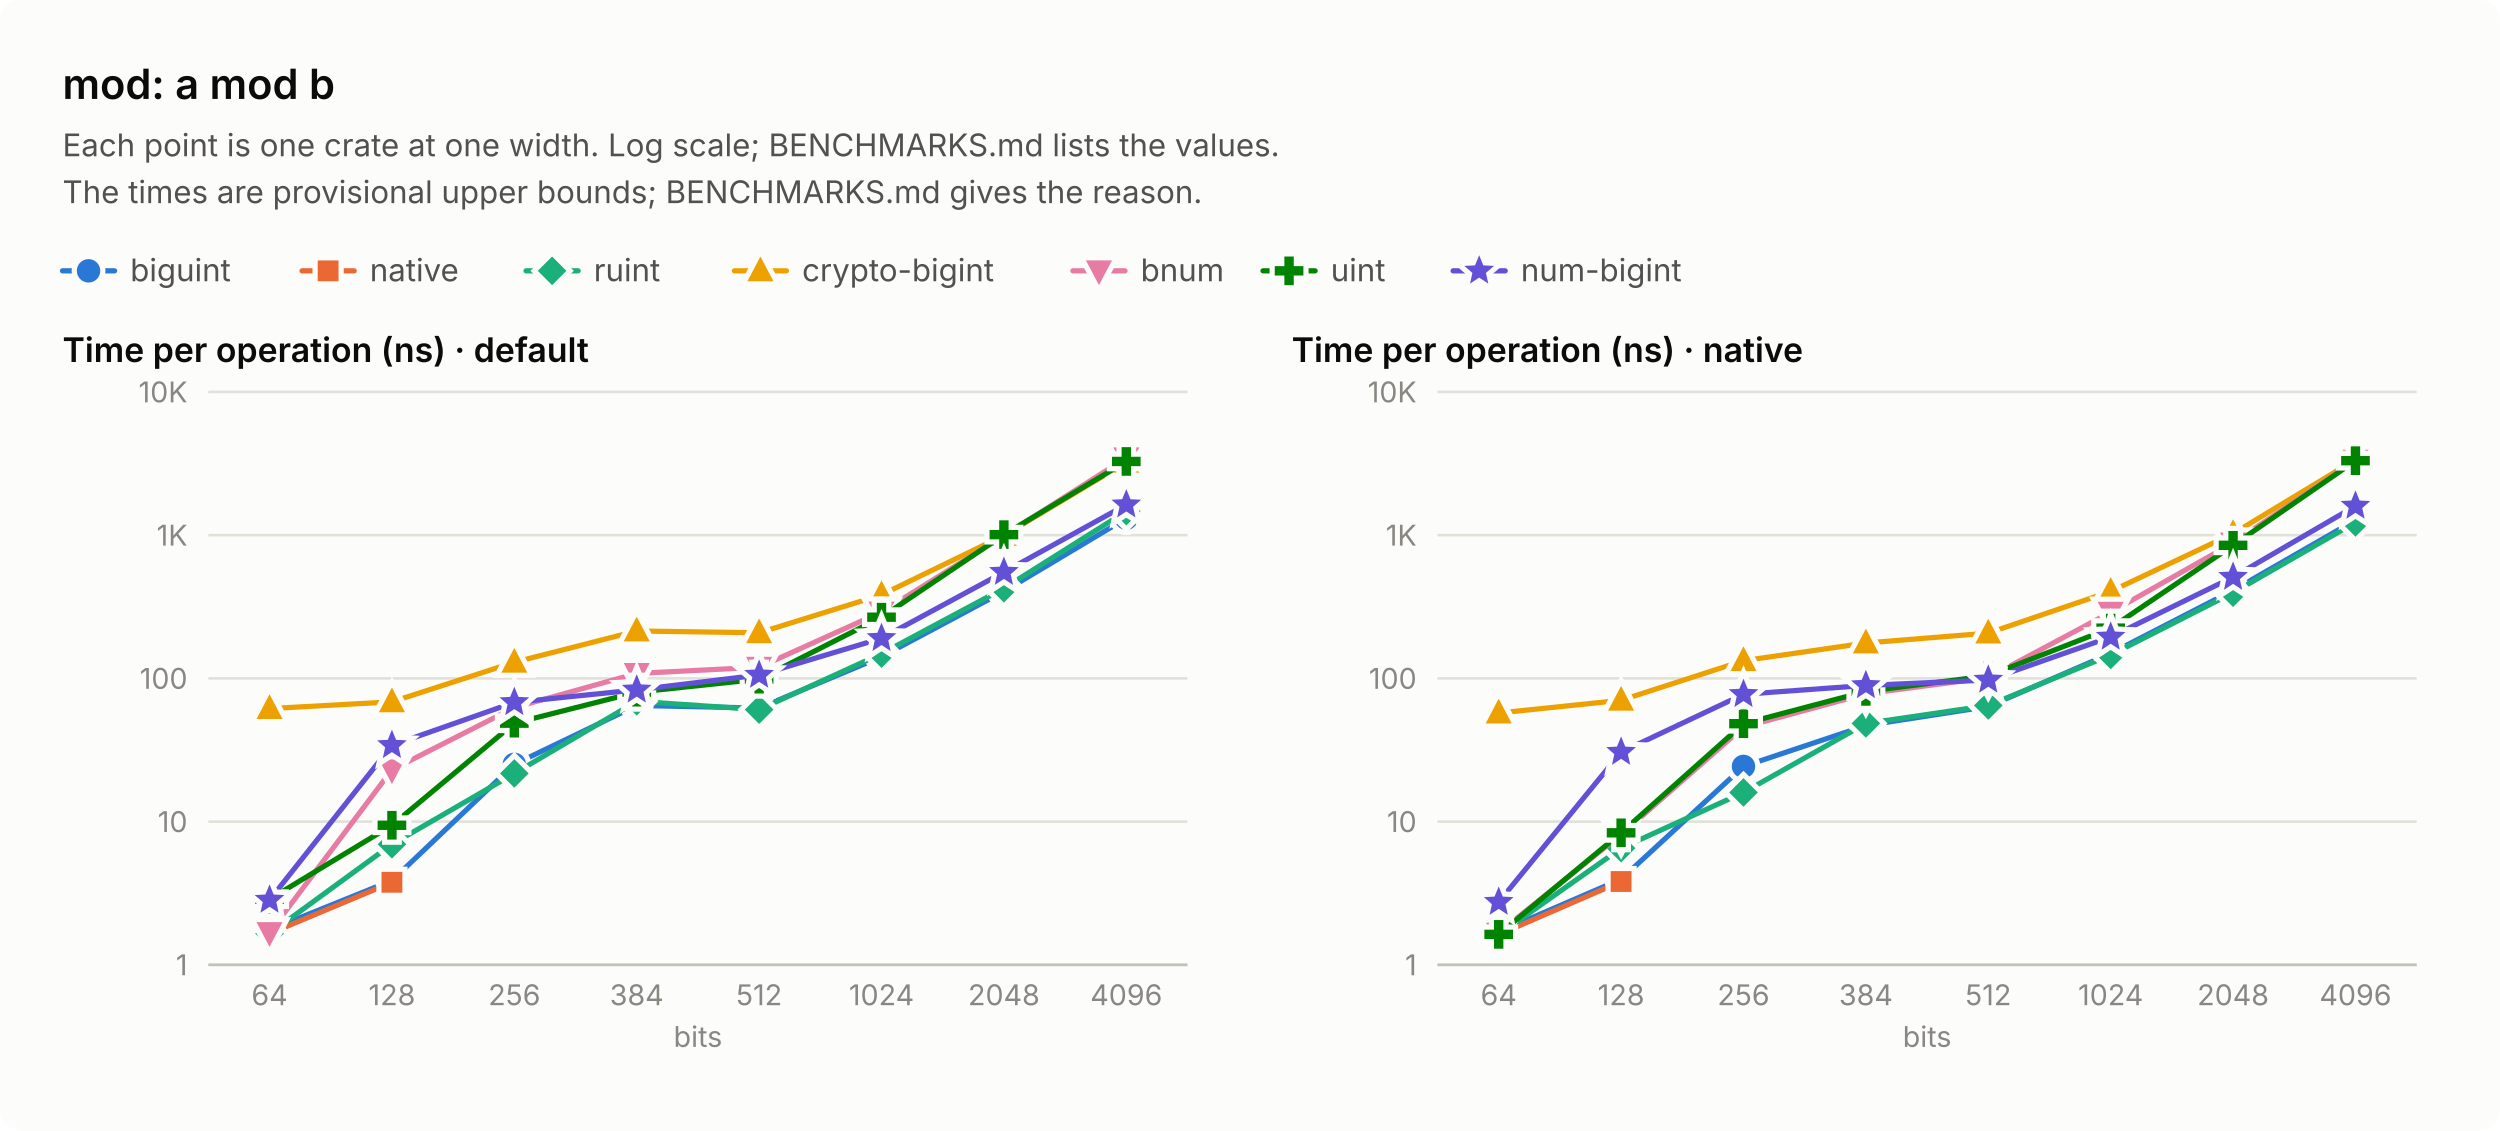
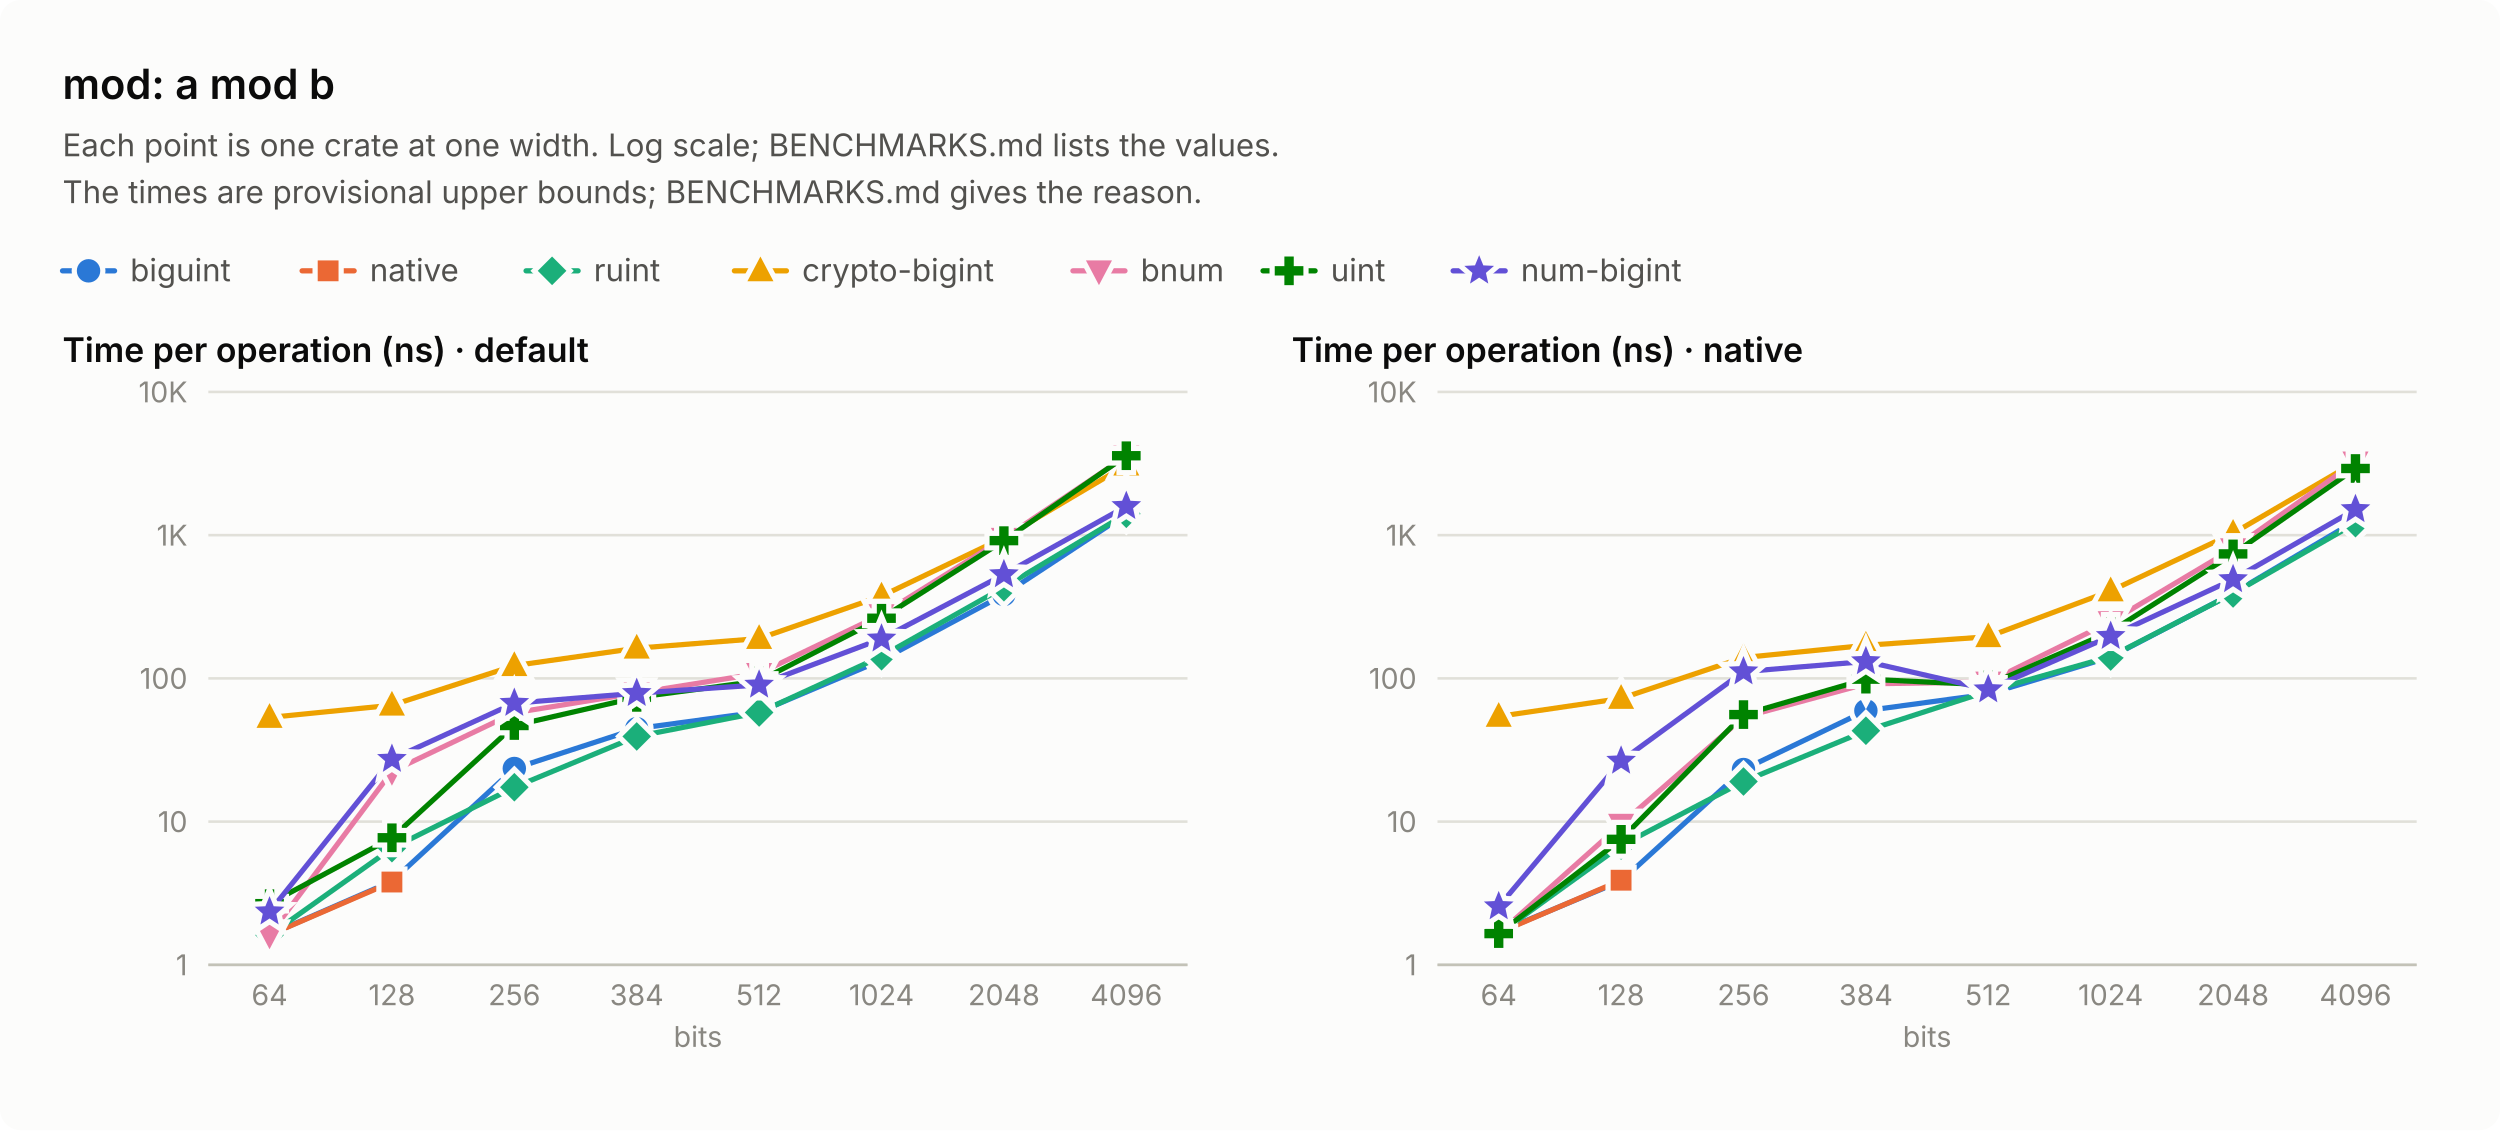
<svg xmlns="http://www.w3.org/2000/svg" width="960" height="434" viewBox="0 0 960 434" role="img" aria-labelledby="title description">
  <style>.grid,.axis{stroke-width:1}.title{font:600 16px system-ui, -apple-system, "Segoe UI", sans-serif}.subtitle,.legend{font:12px system-ui, -apple-system, "Segoe UI", sans-serif}.panel{font:600 13px system-ui, -apple-system, "Segoe UI", sans-serif}.tick{font:11px system-ui, -apple-system, "Segoe UI", sans-serif;font-variant-numeric:tabular-nums}.line{fill:none;stroke-width:2;stroke-linejoin:round;stroke-linecap:round}.marker{stroke-width:4;paint-order:stroke}.surface{fill:#fcfcfb}.grid{stroke:#e1e0d9}.axis{stroke:#c3c2b7}.title,.panel{fill:#0b0b0b}.subtitle,.legend{fill:#52514e}.tick{fill:#898781}.marker{stroke:#fcfcfb}.c0 .line{stroke:#2a78d6}.c0 .marker{fill:#2a78d6}.c1 .line{stroke:#eb6834}.c1 .marker{fill:#eb6834}.c2 .line{stroke:#1baf7a}.c2 .marker{fill:#1baf7a}.c3 .line{stroke:#eda100}.c3 .marker{fill:#eda100}.c4 .line{stroke:#e87ba4}.c4 .marker{fill:#e87ba4}.c5 .line{stroke:#008300}.c5 .marker{fill:#008300}.c6 .line{stroke:#6250d6}.c6 .marker{fill:#6250d6}@media (prefers-color-scheme: dark){.surface{fill:#1a1a19}.grid{stroke:#2c2c2a}.axis{stroke:#383835}.title,.panel{fill:#f0efec}.subtitle,.legend{fill:#c3c2b7}.tick{fill:#898781}.marker{stroke:#1a1a19}.c0 .line{stroke:#3987e5}.c0 .marker{fill:#3987e5}.c1 .line{stroke:#d95926}.c1 .marker{fill:#d95926}.c2 .line{stroke:#199e70}.c2 .marker{fill:#199e70}.c3 .line{stroke:#c98500}.c3 .marker{fill:#c98500}.c4 .line{stroke:#d55181}.c4 .marker{fill:#d55181}.c5 .line{stroke:#008300}.c5 .marker{fill:#008300}.c6 .line{stroke:#9085e9}.c6 .marker{fill:#9085e9}}</style>
  <rect class="surface" width="960" height="434" rx="8" />
  <text class="title" x="24" y="38">mod: a mod b</text>
  <text class="subtitle" x="24" y="60">Each point is one crate at one width. Log scale; BENCHMARKS.md lists the values.</text>
  <text class="subtitle" x="24" y="78">The times are provisional upper bounds; BENCHMARKS.md gives the reason.</text>
  <g class="c0">
    <path class="line" d="M24,104h20" />
    <path class="marker" transform="translate(34,104)" d="M0,-4.5A4.5,4.5 0 1 1 0,4.5A4.5,4.5 0 1 1 0,-4.5Z" />
  </g>
  <text class="legend" x="50" y="108">biguint</text>
  <g class="c1">
    <path class="line" d="M116,104h20" />
    <path class="marker" transform="translate(126,104)" d="M-4,-4H4V4H-4Z" />
  </g>
  <text class="legend" x="142" y="108">native</text>
  <g class="c2">
    <path class="line" d="M202,104h20" />
    <path class="marker" transform="translate(212,104)" d="M0,-5.5L5.5,0L0,5.5L-5.5,0Z" />
  </g>
  <text class="legend" x="228" y="108">ruint</text>
  <g class="c3">
    <path class="line" d="M282,104h20" />
    <path class="marker" transform="translate(292,104)" d="M0,-5.5L5,4H-5Z" />
  </g>
  <text class="legend" x="308" y="108">crypto-bigint</text>
  <g class="c4">
    <path class="line" d="M412,104h20" />
    <path class="marker" transform="translate(422,104)" d="M0,5.5L5,-4H-5Z" />
  </g>
  <text class="legend" x="438" y="108">bnum</text>
  <g class="c5">
    <path class="line" d="M485,104h20" />
    <path class="marker" transform="translate(495,104)" d="M-1.8,-5.5H1.8V-1.8H5.5V1.8H1.8V5.5H-1.8V1.8H-5.5V-1.8H-1.8Z" />
  </g>
  <text class="legend" x="511" y="108">uint</text>
  <g class="c6">
    <path class="line" d="M558,104h20" />
    <path class="marker" transform="translate(568,104)" d="M0,-6L1.6,-2.1L5.7,-1.9L2.6,0.8L3.5,4.9L0,2.6L-3.5,4.9L-2.6,0.8L-5.7,-1.9L-1.6,-2.1Z" />
  </g>
  <text class="legend" x="584" y="108">num-bigint</text>
  <text class="panel" x="24" y="139">Time per operation (ns) · default</text>
  <path class="grid" d="M80,370.5H456" />
  <text class="tick" x="72" y="374.5" text-anchor="end">1</text>
  <path class="grid" d="M80,315.5H456" />
  <text class="tick" x="72" y="319.5" text-anchor="end">10</text>
  <path class="grid" d="M80,260.5H456" />
  <text class="tick" x="72" y="264.5" text-anchor="end">100</text>
  <path class="grid" d="M80,205.5H456" />
  <text class="tick" x="72" y="209.5" text-anchor="end">1K</text>
  <path class="grid" d="M80,150.5H456" />
  <text class="tick" x="72" y="154.5" text-anchor="end">10K</text>
  <path class="axis" d="M80,370.5H456" />
  <text class="tick" x="103.5" y="386" text-anchor="middle">64</text>
  <text class="tick" x="150.5" y="386" text-anchor="middle">128</text>
  <text class="tick" x="197.5" y="386" text-anchor="middle">256</text>
  <text class="tick" x="244.5" y="386" text-anchor="middle">384</text>
  <text class="tick" x="291.5" y="386" text-anchor="middle">512</text>
  <text class="tick" x="338.5" y="386" text-anchor="middle">1024</text>
  <text class="tick" x="385.5" y="386" text-anchor="middle">2048</text>
  <text class="tick" x="432.5" y="386" text-anchor="middle">4096</text>
  <text class="tick" x="268.0" y="402" text-anchor="middle">bits</text>
  <g class="c0">
-     <path class="line" d="M103.5,357.1L150.5,338.1L197.5,293.5L244.5,270.9L291.5,271.9L338.5,252.2L385.5,227.1L432.5,199.0" />
-     <path class="marker" transform="translate(103.5,357.1)" d="M0,-4.5A4.5,4.5 0 1 1 0,4.5A4.5,4.5 0 1 1 0,-4.5Z" />
-     <path class="marker" transform="translate(150.5,338.1)" d="M0,-4.5A4.5,4.5 0 1 1 0,4.5A4.5,4.5 0 1 1 0,-4.5Z" />
-     <path class="marker" transform="translate(197.5,293.5)" d="M0,-4.5A4.5,4.5 0 1 1 0,4.5A4.5,4.5 0 1 1 0,-4.5Z" />
-     <path class="marker" transform="translate(244.5,270.9)" d="M0,-4.5A4.5,4.5 0 1 1 0,4.5A4.5,4.5 0 1 1 0,-4.5Z" />
-     <path class="marker" transform="translate(291.5,271.9)" d="M0,-4.5A4.5,4.5 0 1 1 0,4.5A4.5,4.5 0 1 1 0,-4.5Z" />
-     <path class="marker" transform="translate(338.5,252.2)" d="M0,-4.5A4.5,4.5 0 1 1 0,4.5A4.5,4.5 0 1 1 0,-4.5Z" />
-     <path class="marker" transform="translate(385.5,227.1)" d="M0,-4.5A4.5,4.5 0 1 1 0,4.5A4.5,4.5 0 1 1 0,-4.5Z" />
-     <path class="marker" transform="translate(432.5,199.0)" d="M0,-4.5A4.5,4.5 0 1 1 0,4.5A4.5,4.5 0 1 1 0,-4.5Z" />
+     <path class="line" d="M103.5,358.9L150.5,338.4L197.5,295.1L244.5,279.8L291.5,273.4L338.5,253.5L385.5,228.3L432.5,197.4" />
+     <path class="marker" transform="translate(103.5,358.9)" d="M0,-4.5A4.5,4.5 0 1 1 0,4.5A4.5,4.5 0 1 1 0,-4.5Z" />
+     <path class="marker" transform="translate(150.5,338.4)" d="M0,-4.5A4.5,4.5 0 1 1 0,4.5A4.5,4.5 0 1 1 0,-4.5Z" />
+     <path class="marker" transform="translate(197.5,295.1)" d="M0,-4.5A4.5,4.5 0 1 1 0,4.5A4.5,4.5 0 1 1 0,-4.5Z" />
+     <path class="marker" transform="translate(244.5,279.8)" d="M0,-4.5A4.5,4.5 0 1 1 0,4.5A4.5,4.5 0 1 1 0,-4.5Z" />
+     <path class="marker" transform="translate(291.5,273.4)" d="M0,-4.5A4.5,4.5 0 1 1 0,4.5A4.5,4.5 0 1 1 0,-4.5Z" />
+     <path class="marker" transform="translate(338.5,253.5)" d="M0,-4.5A4.5,4.5 0 1 1 0,4.5A4.5,4.5 0 1 1 0,-4.5Z" />
+     <path class="marker" transform="translate(385.5,228.3)" d="M0,-4.5A4.5,4.5 0 1 1 0,4.5A4.5,4.5 0 1 1 0,-4.5Z" />
+     <path class="marker" transform="translate(432.5,197.4)" d="M0,-4.5A4.5,4.5 0 1 1 0,4.5A4.5,4.5 0 1 1 0,-4.5Z" />
  </g>
  <g class="c1">
-     <path class="line" d="M103.5,358.5L150.5,338.8" />
-     <path class="marker" transform="translate(103.5,358.5)" d="M-4,-4H4V4H-4Z" />
-     <path class="marker" transform="translate(150.5,338.8)" d="M-4,-4H4V4H-4Z" />
+     <path class="line" d="M103.5,359.0L150.5,338.7" />
+     <path class="marker" transform="translate(103.5,359.0)" d="M-4,-4H4V4H-4Z" />
+     <path class="marker" transform="translate(150.5,338.7)" d="M-4,-4H4V4H-4Z" />
  </g>
  <g class="c2">
-     <path class="line" d="M103.5,358.5L150.5,324.2L197.5,297.0L244.5,269.3L291.5,272.5L338.5,251.0L385.5,225.9L432.5,196.3" />
-     <path class="marker" transform="translate(103.5,358.5)" d="M0,-5.5L5.5,0L0,5.5L-5.5,0Z" />
-     <path class="marker" transform="translate(150.5,324.2)" d="M0,-5.5L5.5,0L0,5.5L-5.5,0Z" />
-     <path class="marker" transform="translate(197.5,297.0)" d="M0,-5.5L5.5,0L0,5.5L-5.5,0Z" />
-     <path class="marker" transform="translate(244.5,269.3)" d="M0,-5.5L5.5,0L0,5.5L-5.5,0Z" />
-     <path class="marker" transform="translate(291.5,272.5)" d="M0,-5.5L5.5,0L0,5.5L-5.5,0Z" />
-     <path class="marker" transform="translate(338.5,251.0)" d="M0,-5.5L5.5,0L0,5.5L-5.5,0Z" />
-     <path class="marker" transform="translate(385.5,225.9)" d="M0,-5.5L5.5,0L0,5.5L-5.5,0Z" />
-     <path class="marker" transform="translate(432.5,196.3)" d="M0,-5.5L5.5,0L0,5.5L-5.5,0Z" />
+     <path class="line" d="M103.5,359.1L150.5,325.7L197.5,302.3L244.5,282.8L291.5,273.6L338.5,252.0L385.5,225.5L432.5,197.3" />
+     <path class="marker" transform="translate(103.5,359.1)" d="M0,-5.5L5.5,0L0,5.5L-5.5,0Z" />
+     <path class="marker" transform="translate(150.5,325.7)" d="M0,-5.5L5.5,0L0,5.5L-5.5,0Z" />
+     <path class="marker" transform="translate(197.5,302.3)" d="M0,-5.5L5.5,0L0,5.5L-5.5,0Z" />
+     <path class="marker" transform="translate(244.5,282.8)" d="M0,-5.5L5.5,0L0,5.5L-5.5,0Z" />
+     <path class="marker" transform="translate(291.5,273.6)" d="M0,-5.5L5.5,0L0,5.5L-5.5,0Z" />
+     <path class="marker" transform="translate(338.5,252.0)" d="M0,-5.5L5.5,0L0,5.5L-5.5,0Z" />
+     <path class="marker" transform="translate(385.5,225.5)" d="M0,-5.5L5.5,0L0,5.5L-5.5,0Z" />
+     <path class="marker" transform="translate(432.5,197.3)" d="M0,-5.5L5.5,0L0,5.5L-5.5,0Z" />
  </g>
  <g class="c3">
-     <path class="line" d="M103.5,272.1L150.5,269.5L197.5,254.3L244.5,242.3L291.5,243.0L338.5,228.4L385.5,205.6L432.5,177.5" />
-     <path class="marker" transform="translate(103.5,272.1)" d="M0,-5.5L5,4H-5Z" />
-     <path class="marker" transform="translate(150.5,269.5)" d="M0,-5.5L5,4H-5Z" />
-     <path class="marker" transform="translate(197.5,254.3)" d="M0,-5.5L5,4H-5Z" />
-     <path class="marker" transform="translate(244.5,242.3)" d="M0,-5.5L5,4H-5Z" />
-     <path class="marker" transform="translate(291.5,243.0)" d="M0,-5.5L5,4H-5Z" />
-     <path class="marker" transform="translate(338.5,228.4)" d="M0,-5.5L5,4H-5Z" />
-     <path class="marker" transform="translate(385.5,205.6)" d="M0,-5.5L5,4H-5Z" />
-     <path class="marker" transform="translate(432.5,177.5)" d="M0,-5.5L5,4H-5Z" />
+     <path class="line" d="M103.5,275.5L150.5,270.8L197.5,255.6L244.5,248.9L291.5,245.2L338.5,228.9L385.5,206.4L432.5,178.6" />
+     <path class="marker" transform="translate(103.5,275.5)" d="M0,-5.5L5,4H-5Z" />
+     <path class="marker" transform="translate(150.5,270.8)" d="M0,-5.5L5,4H-5Z" />
+     <path class="marker" transform="translate(197.5,255.6)" d="M0,-5.5L5,4H-5Z" />
+     <path class="marker" transform="translate(244.5,248.9)" d="M0,-5.5L5,4H-5Z" />
+     <path class="marker" transform="translate(291.5,245.2)" d="M0,-5.5L5,4H-5Z" />
+     <path class="marker" transform="translate(338.5,228.9)" d="M0,-5.5L5,4H-5Z" />
+     <path class="marker" transform="translate(385.5,206.4)" d="M0,-5.5L5,4H-5Z" />
+     <path class="marker" transform="translate(432.5,178.6)" d="M0,-5.5L5,4H-5Z" />
  </g>
  <g class="c4">
-     <path class="line" d="M103.5,358.1L150.5,295.6L197.5,271.7L244.5,258.6L291.5,256.2L338.5,235.0L385.5,205.7L432.5,175.8" />
-     <path class="marker" transform="translate(103.5,358.1)" d="M0,5.5L5,-4H-5Z" />
-     <path class="marker" transform="translate(150.5,295.6)" d="M0,5.5L5,-4H-5Z" />
-     <path class="marker" transform="translate(197.5,271.7)" d="M0,5.5L5,-4H-5Z" />
-     <path class="marker" transform="translate(244.5,258.6)" d="M0,5.5L5,-4H-5Z" />
-     <path class="marker" transform="translate(291.5,256.2)" d="M0,5.5L5,-4H-5Z" />
-     <path class="marker" transform="translate(338.5,235.0)" d="M0,5.5L5,-4H-5Z" />
-     <path class="marker" transform="translate(385.5,205.7)" d="M0,5.5L5,-4H-5Z" />
-     <path class="marker" transform="translate(432.5,175.8)" d="M0,5.5L5,-4H-5Z" />
+     <path class="line" d="M103.5,359.0L150.5,296.2L197.5,273.7L244.5,266.1L291.5,258.6L338.5,236.0L385.5,206.7L432.5,175.1" />
+     <path class="marker" transform="translate(103.5,359.0)" d="M0,5.5L5,-4H-5Z" />
+     <path class="marker" transform="translate(150.5,296.2)" d="M0,5.5L5,-4H-5Z" />
+     <path class="marker" transform="translate(197.5,273.7)" d="M0,5.5L5,-4H-5Z" />
+     <path class="marker" transform="translate(244.5,266.1)" d="M0,5.5L5,-4H-5Z" />
+     <path class="marker" transform="translate(291.5,258.6)" d="M0,5.5L5,-4H-5Z" />
+     <path class="marker" transform="translate(338.5,236.0)" d="M0,5.5L5,-4H-5Z" />
+     <path class="marker" transform="translate(385.5,206.7)" d="M0,5.5L5,-4H-5Z" />
+     <path class="marker" transform="translate(432.5,175.1)" d="M0,5.5L5,-4H-5Z" />
  </g>
  <g class="c5">
-     <path class="line" d="M103.5,345.3L150.5,316.9L197.5,277.7L244.5,265.8L291.5,260.8L338.5,237.0L385.5,205.3L432.5,177.2" />
-     <path class="marker" transform="translate(103.5,345.3)" d="M-1.8,-5.5H1.8V-1.8H5.5V1.8H1.8V5.5H-1.8V1.8H-5.5V-1.8H-1.8Z" />
-     <path class="marker" transform="translate(150.5,316.9)" d="M-1.8,-5.5H1.8V-1.8H5.5V1.8H1.8V5.5H-1.8V1.8H-5.5V-1.8H-1.8Z" />
-     <path class="marker" transform="translate(197.5,277.7)" d="M-1.8,-5.5H1.8V-1.8H5.5V1.8H1.8V5.5H-1.8V1.8H-5.5V-1.8H-1.8Z" />
-     <path class="marker" transform="translate(244.5,265.8)" d="M-1.8,-5.5H1.8V-1.8H5.5V1.8H1.8V5.5H-1.8V1.8H-5.5V-1.8H-1.8Z" />
-     <path class="marker" transform="translate(291.5,260.8)" d="M-1.8,-5.5H1.8V-1.8H5.5V1.8H1.8V5.5H-1.8V1.8H-5.5V-1.8H-1.8Z" />
-     <path class="marker" transform="translate(338.5,237.0)" d="M-1.8,-5.5H1.8V-1.8H5.5V1.8H1.8V5.5H-1.8V1.8H-5.5V-1.8H-1.8Z" />
-     <path class="marker" transform="translate(385.5,205.3)" d="M-1.8,-5.5H1.8V-1.8H5.5V1.8H1.8V5.5H-1.8V1.8H-5.5V-1.8H-1.8Z" />
-     <path class="marker" transform="translate(432.5,177.2)" d="M-1.8,-5.5H1.8V-1.8H5.5V1.8H1.8V5.5H-1.8V1.8H-5.5V-1.8H-1.8Z" />
+     <path class="line" d="M103.5,347.0L150.5,321.7L197.5,278.6L244.5,267.8L291.5,261.5L338.5,237.4L385.5,207.6L432.5,175.0" />
+     <path class="marker" transform="translate(103.5,347.0)" d="M-1.8,-5.5H1.8V-1.8H5.5V1.8H1.8V5.5H-1.8V1.8H-5.5V-1.8H-1.8Z" />
+     <path class="marker" transform="translate(150.5,321.7)" d="M-1.8,-5.5H1.8V-1.8H5.5V1.8H1.8V5.5H-1.8V1.8H-5.5V-1.8H-1.8Z" />
+     <path class="marker" transform="translate(197.5,278.6)" d="M-1.8,-5.5H1.8V-1.8H5.5V1.8H1.8V5.5H-1.8V1.8H-5.5V-1.8H-1.8Z" />
+     <path class="marker" transform="translate(244.5,267.8)" d="M-1.8,-5.5H1.8V-1.8H5.5V1.8H1.8V5.5H-1.8V1.8H-5.5V-1.8H-1.8Z" />
+     <path class="marker" transform="translate(291.5,261.5)" d="M-1.8,-5.5H1.8V-1.8H5.5V1.8H1.8V5.5H-1.8V1.8H-5.5V-1.8H-1.8Z" />
+     <path class="marker" transform="translate(338.5,237.4)" d="M-1.8,-5.5H1.8V-1.8H5.5V1.8H1.8V5.5H-1.8V1.8H-5.5V-1.8H-1.8Z" />
+     <path class="marker" transform="translate(385.5,207.6)" d="M-1.8,-5.5H1.8V-1.8H5.5V1.8H1.8V5.5H-1.8V1.8H-5.5V-1.8H-1.8Z" />
+     <path class="marker" transform="translate(432.5,175.0)" d="M-1.8,-5.5H1.8V-1.8H5.5V1.8H1.8V5.5H-1.8V1.8H-5.5V-1.8H-1.8Z" />
  </g>
  <g class="c6">
-     <path class="line" d="M103.5,345.6L150.5,286.2L197.5,269.7L244.5,264.9L291.5,259.2L338.5,245.1L385.5,219.7L432.5,193.8" />
-     <path class="marker" transform="translate(103.5,345.6)" d="M0,-6L1.6,-2.1L5.7,-1.9L2.6,0.8L3.5,4.9L0,2.6L-3.5,4.9L-2.6,0.8L-5.7,-1.9L-1.6,-2.1Z" />
-     <path class="marker" transform="translate(150.5,286.2)" d="M0,-6L1.6,-2.1L5.7,-1.9L2.6,0.8L3.5,4.9L0,2.6L-3.5,4.9L-2.6,0.8L-5.7,-1.9L-1.6,-2.1Z" />
-     <path class="marker" transform="translate(197.5,269.7)" d="M0,-6L1.6,-2.1L5.7,-1.9L2.6,0.8L3.5,4.9L0,2.6L-3.5,4.9L-2.6,0.8L-5.7,-1.9L-1.6,-2.1Z" />
-     <path class="marker" transform="translate(244.5,264.9)" d="M0,-6L1.6,-2.1L5.7,-1.9L2.6,0.8L3.5,4.9L0,2.6L-3.5,4.9L-2.6,0.8L-5.7,-1.9L-1.6,-2.1Z" />
-     <path class="marker" transform="translate(291.5,259.2)" d="M0,-6L1.6,-2.1L5.7,-1.9L2.6,0.8L3.5,4.9L0,2.6L-3.5,4.9L-2.6,0.8L-5.7,-1.9L-1.6,-2.1Z" />
-     <path class="marker" transform="translate(338.5,245.1)" d="M0,-6L1.6,-2.1L5.7,-1.9L2.6,0.8L3.5,4.9L0,2.6L-3.5,4.9L-2.6,0.8L-5.7,-1.9L-1.6,-2.1Z" />
-     <path class="marker" transform="translate(385.5,219.7)" d="M0,-6L1.6,-2.1L5.7,-1.9L2.6,0.8L3.5,4.9L0,2.6L-3.5,4.9L-2.6,0.8L-5.7,-1.9L-1.6,-2.1Z" />
-     <path class="marker" transform="translate(432.5,193.8)" d="M0,-6L1.6,-2.1L5.7,-1.9L2.6,0.8L3.5,4.9L0,2.6L-3.5,4.9L-2.6,0.8L-5.7,-1.9L-1.6,-2.1Z" />
+     <path class="line" d="M103.5,350.1L150.5,291.5L197.5,270.0L244.5,266.2L291.5,263.0L338.5,245.3L385.5,220.6L432.5,194.4" />
+     <path class="marker" transform="translate(103.5,350.1)" d="M0,-6L1.6,-2.1L5.7,-1.9L2.6,0.8L3.5,4.9L0,2.6L-3.5,4.9L-2.6,0.8L-5.7,-1.9L-1.6,-2.1Z" />
+     <path class="marker" transform="translate(150.5,291.5)" d="M0,-6L1.6,-2.1L5.7,-1.9L2.6,0.8L3.5,4.9L0,2.6L-3.5,4.9L-2.6,0.8L-5.7,-1.9L-1.6,-2.1Z" />
+     <path class="marker" transform="translate(197.5,270.0)" d="M0,-6L1.6,-2.1L5.7,-1.9L2.6,0.8L3.5,4.9L0,2.6L-3.5,4.9L-2.6,0.8L-5.7,-1.9L-1.6,-2.1Z" />
+     <path class="marker" transform="translate(244.5,266.2)" d="M0,-6L1.6,-2.1L5.7,-1.9L2.6,0.8L3.5,4.9L0,2.6L-3.5,4.9L-2.6,0.8L-5.7,-1.9L-1.6,-2.1Z" />
+     <path class="marker" transform="translate(291.5,263.0)" d="M0,-6L1.6,-2.1L5.7,-1.9L2.6,0.8L3.5,4.9L0,2.6L-3.5,4.9L-2.6,0.8L-5.7,-1.9L-1.6,-2.1Z" />
+     <path class="marker" transform="translate(338.5,245.3)" d="M0,-6L1.6,-2.1L5.7,-1.9L2.6,0.8L3.5,4.9L0,2.6L-3.5,4.9L-2.6,0.8L-5.7,-1.9L-1.6,-2.1Z" />
+     <path class="marker" transform="translate(385.5,220.6)" d="M0,-6L1.6,-2.1L5.7,-1.9L2.6,0.8L3.5,4.9L0,2.6L-3.5,4.9L-2.6,0.8L-5.7,-1.9L-1.6,-2.1Z" />
+     <path class="marker" transform="translate(432.5,194.4)" d="M0,-6L1.6,-2.1L5.7,-1.9L2.6,0.8L3.5,4.9L0,2.6L-3.5,4.9L-2.6,0.8L-5.7,-1.9L-1.6,-2.1Z" />
  </g>
  <text class="panel" x="496" y="139">Time per operation (ns) · native</text>
  <path class="grid" d="M552,370.5H928" />
  <text class="tick" x="544" y="374.5" text-anchor="end">1</text>
  <path class="grid" d="M552,315.5H928" />
  <text class="tick" x="544" y="319.5" text-anchor="end">10</text>
  <path class="grid" d="M552,260.5H928" />
  <text class="tick" x="544" y="264.5" text-anchor="end">100</text>
  <path class="grid" d="M552,205.5H928" />
  <text class="tick" x="544" y="209.5" text-anchor="end">1K</text>
  <path class="grid" d="M552,150.5H928" />
  <text class="tick" x="544" y="154.5" text-anchor="end">10K</text>
  <path class="axis" d="M552,370.5H928" />
  <text class="tick" x="575.5" y="386" text-anchor="middle">64</text>
  <text class="tick" x="622.5" y="386" text-anchor="middle">128</text>
  <text class="tick" x="669.5" y="386" text-anchor="middle">256</text>
  <text class="tick" x="716.5" y="386" text-anchor="middle">384</text>
  <text class="tick" x="763.5" y="386" text-anchor="middle">512</text>
  <text class="tick" x="810.5" y="386" text-anchor="middle">1024</text>
  <text class="tick" x="857.5" y="386" text-anchor="middle">2048</text>
  <text class="tick" x="904.5" y="386" text-anchor="middle">4096</text>
  <text class="tick" x="740.0" y="402" text-anchor="middle">bits</text>
  <g class="c0">
-     <path class="line" d="M575.5,357.9L622.5,337.6L669.5,294.3L716.5,278.6L763.5,271.3L810.5,250.9L857.5,226.7L904.5,199.7" />
+     <path class="line" d="M575.5,357.9L622.5,338.3L669.5,295.5L716.5,272.9L763.5,266.5L810.5,252.3L857.5,227.8L904.5,200.0" />
    <path class="marker" transform="translate(575.5,357.9)" d="M0,-4.5A4.5,4.5 0 1 1 0,4.5A4.5,4.5 0 1 1 0,-4.5Z" />
-     <path class="marker" transform="translate(622.5,337.6)" d="M0,-4.5A4.5,4.5 0 1 1 0,4.5A4.5,4.5 0 1 1 0,-4.5Z" />
-     <path class="marker" transform="translate(669.5,294.3)" d="M0,-4.5A4.5,4.5 0 1 1 0,4.5A4.5,4.5 0 1 1 0,-4.5Z" />
-     <path class="marker" transform="translate(716.5,278.6)" d="M0,-4.5A4.5,4.5 0 1 1 0,4.5A4.5,4.5 0 1 1 0,-4.5Z" />
-     <path class="marker" transform="translate(763.5,271.3)" d="M0,-4.5A4.5,4.5 0 1 1 0,4.5A4.5,4.5 0 1 1 0,-4.5Z" />
-     <path class="marker" transform="translate(810.5,250.9)" d="M0,-4.5A4.5,4.5 0 1 1 0,4.5A4.5,4.5 0 1 1 0,-4.5Z" />
-     <path class="marker" transform="translate(857.5,226.7)" d="M0,-4.5A4.5,4.5 0 1 1 0,4.5A4.5,4.5 0 1 1 0,-4.5Z" />
-     <path class="marker" transform="translate(904.5,199.7)" d="M0,-4.5A4.5,4.5 0 1 1 0,4.5A4.5,4.5 0 1 1 0,-4.5Z" />
+     <path class="marker" transform="translate(622.5,338.3)" d="M0,-4.5A4.5,4.5 0 1 1 0,4.5A4.5,4.5 0 1 1 0,-4.5Z" />
+     <path class="marker" transform="translate(669.5,295.5)" d="M0,-4.5A4.5,4.5 0 1 1 0,4.5A4.5,4.5 0 1 1 0,-4.5Z" />
+     <path class="marker" transform="translate(716.5,272.9)" d="M0,-4.5A4.5,4.5 0 1 1 0,4.5A4.5,4.5 0 1 1 0,-4.5Z" />
+     <path class="marker" transform="translate(763.5,266.5)" d="M0,-4.5A4.5,4.5 0 1 1 0,4.5A4.5,4.5 0 1 1 0,-4.5Z" />
+     <path class="marker" transform="translate(810.5,252.3)" d="M0,-4.5A4.5,4.5 0 1 1 0,4.5A4.5,4.5 0 1 1 0,-4.5Z" />
+     <path class="marker" transform="translate(857.5,227.8)" d="M0,-4.5A4.5,4.5 0 1 1 0,4.5A4.5,4.5 0 1 1 0,-4.5Z" />
+     <path class="marker" transform="translate(904.5,200.0)" d="M0,-4.5A4.5,4.5 0 1 1 0,4.5A4.5,4.5 0 1 1 0,-4.5Z" />
  </g>
  <g class="c1">
-     <path class="line" d="M575.5,358.9L622.5,338.5" />
-     <path class="marker" transform="translate(575.5,358.9)" d="M-4,-4H4V4H-4Z" />
-     <path class="marker" transform="translate(622.5,338.5)" d="M-4,-4H4V4H-4Z" />
+     <path class="line" d="M575.5,358.2L622.5,338.0" />
+     <path class="marker" transform="translate(575.5,358.2)" d="M-4,-4H4V4H-4Z" />
+     <path class="marker" transform="translate(622.5,338.0)" d="M-4,-4H4V4H-4Z" />
  </g>
  <g class="c2">
-     <path class="line" d="M575.5,358.9L622.5,325.7L669.5,304.3L716.5,277.8L763.5,270.9L810.5,251.5L857.5,227.6L904.5,200.6" />
-     <path class="marker" transform="translate(575.5,358.9)" d="M0,-5.5L5.5,0L0,5.5L-5.5,0Z" />
-     <path class="marker" transform="translate(622.5,325.7)" d="M0,-5.5L5.5,0L0,5.5L-5.5,0Z" />
-     <path class="marker" transform="translate(669.5,304.3)" d="M0,-5.5L5.5,0L0,5.5L-5.5,0Z" />
-     <path class="marker" transform="translate(716.5,277.8)" d="M0,-5.5L5.5,0L0,5.5L-5.5,0Z" />
-     <path class="marker" transform="translate(763.5,270.9)" d="M0,-5.5L5.5,0L0,5.5L-5.5,0Z" />
-     <path class="marker" transform="translate(810.5,251.5)" d="M0,-5.5L5.5,0L0,5.5L-5.5,0Z" />
-     <path class="marker" transform="translate(857.5,227.6)" d="M0,-5.5L5.5,0L0,5.5L-5.5,0Z" />
-     <path class="marker" transform="translate(904.5,200.6)" d="M0,-5.5L5.5,0L0,5.5L-5.5,0Z" />
+     <path class="line" d="M575.5,358.6L622.5,324.7L669.5,300.1L716.5,280.6L763.5,265.4L810.5,252.1L857.5,227.9L904.5,200.9" />
+     <path class="marker" transform="translate(575.5,358.6)" d="M0,-5.5L5.5,0L0,5.5L-5.5,0Z" />
+     <path class="marker" transform="translate(622.5,324.7)" d="M0,-5.5L5.5,0L0,5.5L-5.5,0Z" />
+     <path class="marker" transform="translate(669.5,300.1)" d="M0,-5.5L5.5,0L0,5.5L-5.5,0Z" />
+     <path class="marker" transform="translate(716.5,280.6)" d="M0,-5.5L5.5,0L0,5.5L-5.5,0Z" />
+     <path class="marker" transform="translate(763.5,265.4)" d="M0,-5.5L5.5,0L0,5.5L-5.5,0Z" />
+     <path class="marker" transform="translate(810.5,252.1)" d="M0,-5.5L5.5,0L0,5.5L-5.5,0Z" />
+     <path class="marker" transform="translate(857.5,227.9)" d="M0,-5.5L5.5,0L0,5.5L-5.5,0Z" />
+     <path class="marker" transform="translate(904.5,200.9)" d="M0,-5.5L5.5,0L0,5.5L-5.5,0Z" />
  </g>
  <g class="c3">
-     <path class="line" d="M575.5,273.8L622.5,268.9L669.5,253.7L716.5,246.9L763.5,243.1L810.5,227.1L857.5,204.9L904.5,176.5" />
-     <path class="marker" transform="translate(575.5,273.8)" d="M0,-5.5L5,4H-5Z" />
-     <path class="marker" transform="translate(622.5,268.9)" d="M0,-5.5L5,4H-5Z" />
-     <path class="marker" transform="translate(669.5,253.7)" d="M0,-5.5L5,4H-5Z" />
-     <path class="marker" transform="translate(716.5,246.9)" d="M0,-5.5L5,4H-5Z" />
-     <path class="marker" transform="translate(763.5,243.1)" d="M0,-5.5L5,4H-5Z" />
-     <path class="marker" transform="translate(810.5,227.1)" d="M0,-5.5L5,4H-5Z" />
-     <path class="marker" transform="translate(857.5,204.9)" d="M0,-5.5L5,4H-5Z" />
-     <path class="marker" transform="translate(904.5,176.5)" d="M0,-5.5L5,4H-5Z" />
+     <path class="line" d="M575.5,275.1L622.5,268.2L669.5,252.5L716.5,247.8L763.5,244.5L810.5,226.9L857.5,204.8L904.5,177.4" />
+     <path class="marker" transform="translate(575.5,275.1)" d="M0,-5.5L5,4H-5Z" />
+     <path class="marker" transform="translate(622.5,268.2)" d="M0,-5.5L5,4H-5Z" />
+     <path class="marker" transform="translate(669.5,252.5)" d="M0,-5.5L5,4H-5Z" />
+     <path class="marker" transform="translate(716.5,247.8)" d="M0,-5.5L5,4H-5Z" />
+     <path class="marker" transform="translate(763.5,244.5)" d="M0,-5.5L5,4H-5Z" />
+     <path class="marker" transform="translate(810.5,226.9)" d="M0,-5.5L5,4H-5Z" />
+     <path class="marker" transform="translate(857.5,204.8)" d="M0,-5.5L5,4H-5Z" />
+     <path class="marker" transform="translate(904.5,177.4)" d="M0,-5.5L5,4H-5Z" />
  </g>
  <g class="c4">
-     <path class="line" d="M575.5,358.2L622.5,320.4L669.5,279.2L716.5,266.4L763.5,260.2L810.5,235.1L857.5,208.5L904.5,176.7" />
-     <path class="marker" transform="translate(575.5,358.2)" d="M0,5.5L5,-4H-5Z" />
-     <path class="marker" transform="translate(622.5,320.4)" d="M0,5.5L5,-4H-5Z" />
-     <path class="marker" transform="translate(669.5,279.2)" d="M0,5.5L5,-4H-5Z" />
-     <path class="marker" transform="translate(716.5,266.4)" d="M0,5.5L5,-4H-5Z" />
-     <path class="marker" transform="translate(763.5,260.2)" d="M0,5.5L5,-4H-5Z" />
-     <path class="marker" transform="translate(810.5,235.1)" d="M0,5.5L5,-4H-5Z" />
-     <path class="marker" transform="translate(857.5,208.5)" d="M0,5.5L5,-4H-5Z" />
-     <path class="marker" transform="translate(904.5,176.7)" d="M0,5.5L5,-4H-5Z" />
+     <path class="line" d="M575.5,358.5L622.5,316.5L669.5,275.4L716.5,262.6L763.5,261.9L810.5,238.7L857.5,210.7L904.5,177.4" />
+     <path class="marker" transform="translate(575.5,358.5)" d="M0,5.5L5,-4H-5Z" />
+     <path class="marker" transform="translate(622.5,316.5)" d="M0,5.5L5,-4H-5Z" />
+     <path class="marker" transform="translate(669.5,275.4)" d="M0,5.5L5,-4H-5Z" />
+     <path class="marker" transform="translate(716.5,262.6)" d="M0,5.5L5,-4H-5Z" />
+     <path class="marker" transform="translate(763.5,261.9)" d="M0,5.5L5,-4H-5Z" />
+     <path class="marker" transform="translate(810.5,238.7)" d="M0,5.5L5,-4H-5Z" />
+     <path class="marker" transform="translate(857.5,210.7)" d="M0,5.5L5,-4H-5Z" />
+     <path class="marker" transform="translate(904.5,177.4)" d="M0,5.5L5,-4H-5Z" />
  </g>
  <g class="c5">
-     <path class="line" d="M575.5,358.8L622.5,319.8L669.5,277.9L716.5,265.5L763.5,259.5L810.5,241.2L857.5,209.4L904.5,176.9" />
-     <path class="marker" transform="translate(575.5,358.8)" d="M-1.8,-5.5H1.8V-1.8H5.5V1.8H1.8V5.5H-1.8V1.8H-5.5V-1.8H-1.8Z" />
-     <path class="marker" transform="translate(622.5,319.8)" d="M-1.8,-5.5H1.8V-1.8H5.5V1.8H1.8V5.5H-1.8V1.8H-5.5V-1.8H-1.8Z" />
-     <path class="marker" transform="translate(669.5,277.9)" d="M-1.8,-5.5H1.8V-1.8H5.5V1.8H1.8V5.5H-1.8V1.8H-5.5V-1.8H-1.8Z" />
-     <path class="marker" transform="translate(716.5,265.5)" d="M-1.8,-5.5H1.8V-1.8H5.5V1.8H1.8V5.5H-1.8V1.8H-5.5V-1.8H-1.8Z" />
-     <path class="marker" transform="translate(763.5,259.5)" d="M-1.8,-5.5H1.8V-1.8H5.5V1.8H1.8V5.5H-1.8V1.8H-5.5V-1.8H-1.8Z" />
-     <path class="marker" transform="translate(810.5,241.2)" d="M-1.8,-5.5H1.8V-1.8H5.5V1.8H1.8V5.5H-1.8V1.8H-5.5V-1.8H-1.8Z" />
-     <path class="marker" transform="translate(857.5,209.4)" d="M-1.8,-5.5H1.8V-1.8H5.5V1.8H1.8V5.5H-1.8V1.8H-5.5V-1.8H-1.8Z" />
-     <path class="marker" transform="translate(904.5,176.9)" d="M-1.8,-5.5H1.8V-1.8H5.5V1.8H1.8V5.5H-1.8V1.8H-5.5V-1.8H-1.8Z" />
+     <path class="line" d="M575.5,358.5L622.5,322.3L669.5,274.4L716.5,260.8L763.5,263.0L810.5,242.5L857.5,212.7L904.5,179.9" />
+     <path class="marker" transform="translate(575.5,358.5)" d="M-1.8,-5.5H1.8V-1.8H5.5V1.8H1.8V5.5H-1.8V1.8H-5.5V-1.8H-1.8Z" />
+     <path class="marker" transform="translate(622.5,322.3)" d="M-1.8,-5.5H1.8V-1.8H5.5V1.8H1.8V5.5H-1.8V1.8H-5.5V-1.8H-1.8Z" />
+     <path class="marker" transform="translate(669.5,274.4)" d="M-1.8,-5.5H1.8V-1.8H5.5V1.8H1.8V5.5H-1.8V1.8H-5.5V-1.8H-1.8Z" />
+     <path class="marker" transform="translate(716.5,260.8)" d="M-1.8,-5.5H1.8V-1.8H5.5V1.8H1.8V5.5H-1.8V1.8H-5.5V-1.8H-1.8Z" />
+     <path class="marker" transform="translate(763.5,263.0)" d="M-1.8,-5.5H1.8V-1.8H5.5V1.8H1.8V5.5H-1.8V1.8H-5.5V-1.8H-1.8Z" />
+     <path class="marker" transform="translate(810.5,242.5)" d="M-1.8,-5.5H1.8V-1.8H5.5V1.8H1.8V5.5H-1.8V1.8H-5.5V-1.8H-1.8Z" />
+     <path class="marker" transform="translate(857.5,212.7)" d="M-1.8,-5.5H1.8V-1.8H5.5V1.8H1.8V5.5H-1.8V1.8H-5.5V-1.8H-1.8Z" />
+     <path class="marker" transform="translate(904.5,179.9)" d="M-1.8,-5.5H1.8V-1.8H5.5V1.8H1.8V5.5H-1.8V1.8H-5.5V-1.8H-1.8Z" />
  </g>
  <g class="c6">
-     <path class="line" d="M575.5,346.4L622.5,288.8L669.5,266.6L716.5,263.2L763.5,261.1L810.5,244.6L857.5,221.6L904.5,194.3" />
-     <path class="marker" transform="translate(575.5,346.4)" d="M0,-6L1.6,-2.1L5.7,-1.9L2.6,0.8L3.5,4.9L0,2.6L-3.5,4.9L-2.6,0.8L-5.7,-1.9L-1.6,-2.1Z" />
-     <path class="marker" transform="translate(622.5,288.8)" d="M0,-6L1.6,-2.1L5.7,-1.9L2.6,0.8L3.5,4.9L0,2.6L-3.5,4.9L-2.6,0.8L-5.7,-1.9L-1.6,-2.1Z" />
-     <path class="marker" transform="translate(669.5,266.6)" d="M0,-6L1.6,-2.1L5.7,-1.9L2.6,0.8L3.5,4.9L0,2.6L-3.5,4.9L-2.6,0.8L-5.7,-1.9L-1.6,-2.1Z" />
-     <path class="marker" transform="translate(716.5,263.2)" d="M0,-6L1.6,-2.1L5.7,-1.9L2.6,0.8L3.5,4.9L0,2.6L-3.5,4.9L-2.6,0.8L-5.7,-1.9L-1.6,-2.1Z" />
-     <path class="marker" transform="translate(763.5,261.1)" d="M0,-6L1.6,-2.1L5.7,-1.9L2.6,0.8L3.5,4.9L0,2.6L-3.5,4.9L-2.6,0.8L-5.7,-1.9L-1.6,-2.1Z" />
-     <path class="marker" transform="translate(810.5,244.6)" d="M0,-6L1.6,-2.1L5.7,-1.9L2.6,0.8L3.5,4.9L0,2.6L-3.5,4.9L-2.6,0.8L-5.7,-1.9L-1.6,-2.1Z" />
-     <path class="marker" transform="translate(857.5,221.6)" d="M0,-6L1.6,-2.1L5.7,-1.9L2.6,0.8L3.5,4.9L0,2.6L-3.5,4.9L-2.6,0.8L-5.7,-1.9L-1.6,-2.1Z" />
-     <path class="marker" transform="translate(904.5,194.3)" d="M0,-6L1.6,-2.1L5.7,-1.9L2.6,0.8L3.5,4.9L0,2.6L-3.5,4.9L-2.6,0.8L-5.7,-1.9L-1.6,-2.1Z" />
+     <path class="line" d="M575.5,348.1L622.5,292.2L669.5,257.9L716.5,254.0L763.5,264.8L810.5,244.3L857.5,222.5L904.5,195.6" />
+     <path class="marker" transform="translate(575.5,348.1)" d="M0,-6L1.6,-2.1L5.7,-1.9L2.6,0.8L3.5,4.9L0,2.6L-3.5,4.9L-2.6,0.8L-5.7,-1.9L-1.6,-2.1Z" />
+     <path class="marker" transform="translate(622.5,292.2)" d="M0,-6L1.6,-2.1L5.7,-1.9L2.6,0.8L3.5,4.9L0,2.6L-3.5,4.9L-2.6,0.8L-5.7,-1.9L-1.6,-2.1Z" />
+     <path class="marker" transform="translate(669.5,257.9)" d="M0,-6L1.6,-2.1L5.7,-1.9L2.6,0.8L3.5,4.9L0,2.6L-3.5,4.9L-2.6,0.8L-5.7,-1.9L-1.6,-2.1Z" />
+     <path class="marker" transform="translate(716.5,254.0)" d="M0,-6L1.6,-2.1L5.7,-1.9L2.6,0.8L3.5,4.9L0,2.6L-3.5,4.9L-2.6,0.8L-5.7,-1.9L-1.6,-2.1Z" />
+     <path class="marker" transform="translate(763.5,264.8)" d="M0,-6L1.6,-2.1L5.7,-1.9L2.6,0.8L3.5,4.9L0,2.6L-3.5,4.9L-2.6,0.8L-5.7,-1.9L-1.6,-2.1Z" />
+     <path class="marker" transform="translate(810.5,244.3)" d="M0,-6L1.6,-2.1L5.7,-1.9L2.6,0.8L3.5,4.9L0,2.6L-3.5,4.9L-2.6,0.8L-5.7,-1.9L-1.6,-2.1Z" />
+     <path class="marker" transform="translate(857.5,222.5)" d="M0,-6L1.6,-2.1L5.7,-1.9L2.6,0.8L3.5,4.9L0,2.6L-3.5,4.9L-2.6,0.8L-5.7,-1.9L-1.6,-2.1Z" />
+     <path class="marker" transform="translate(904.5,195.6)" d="M0,-6L1.6,-2.1L5.7,-1.9L2.6,0.8L3.5,4.9L0,2.6L-3.5,4.9L-2.6,0.8L-5.7,-1.9L-1.6,-2.1Z" />
  </g>
</svg>
